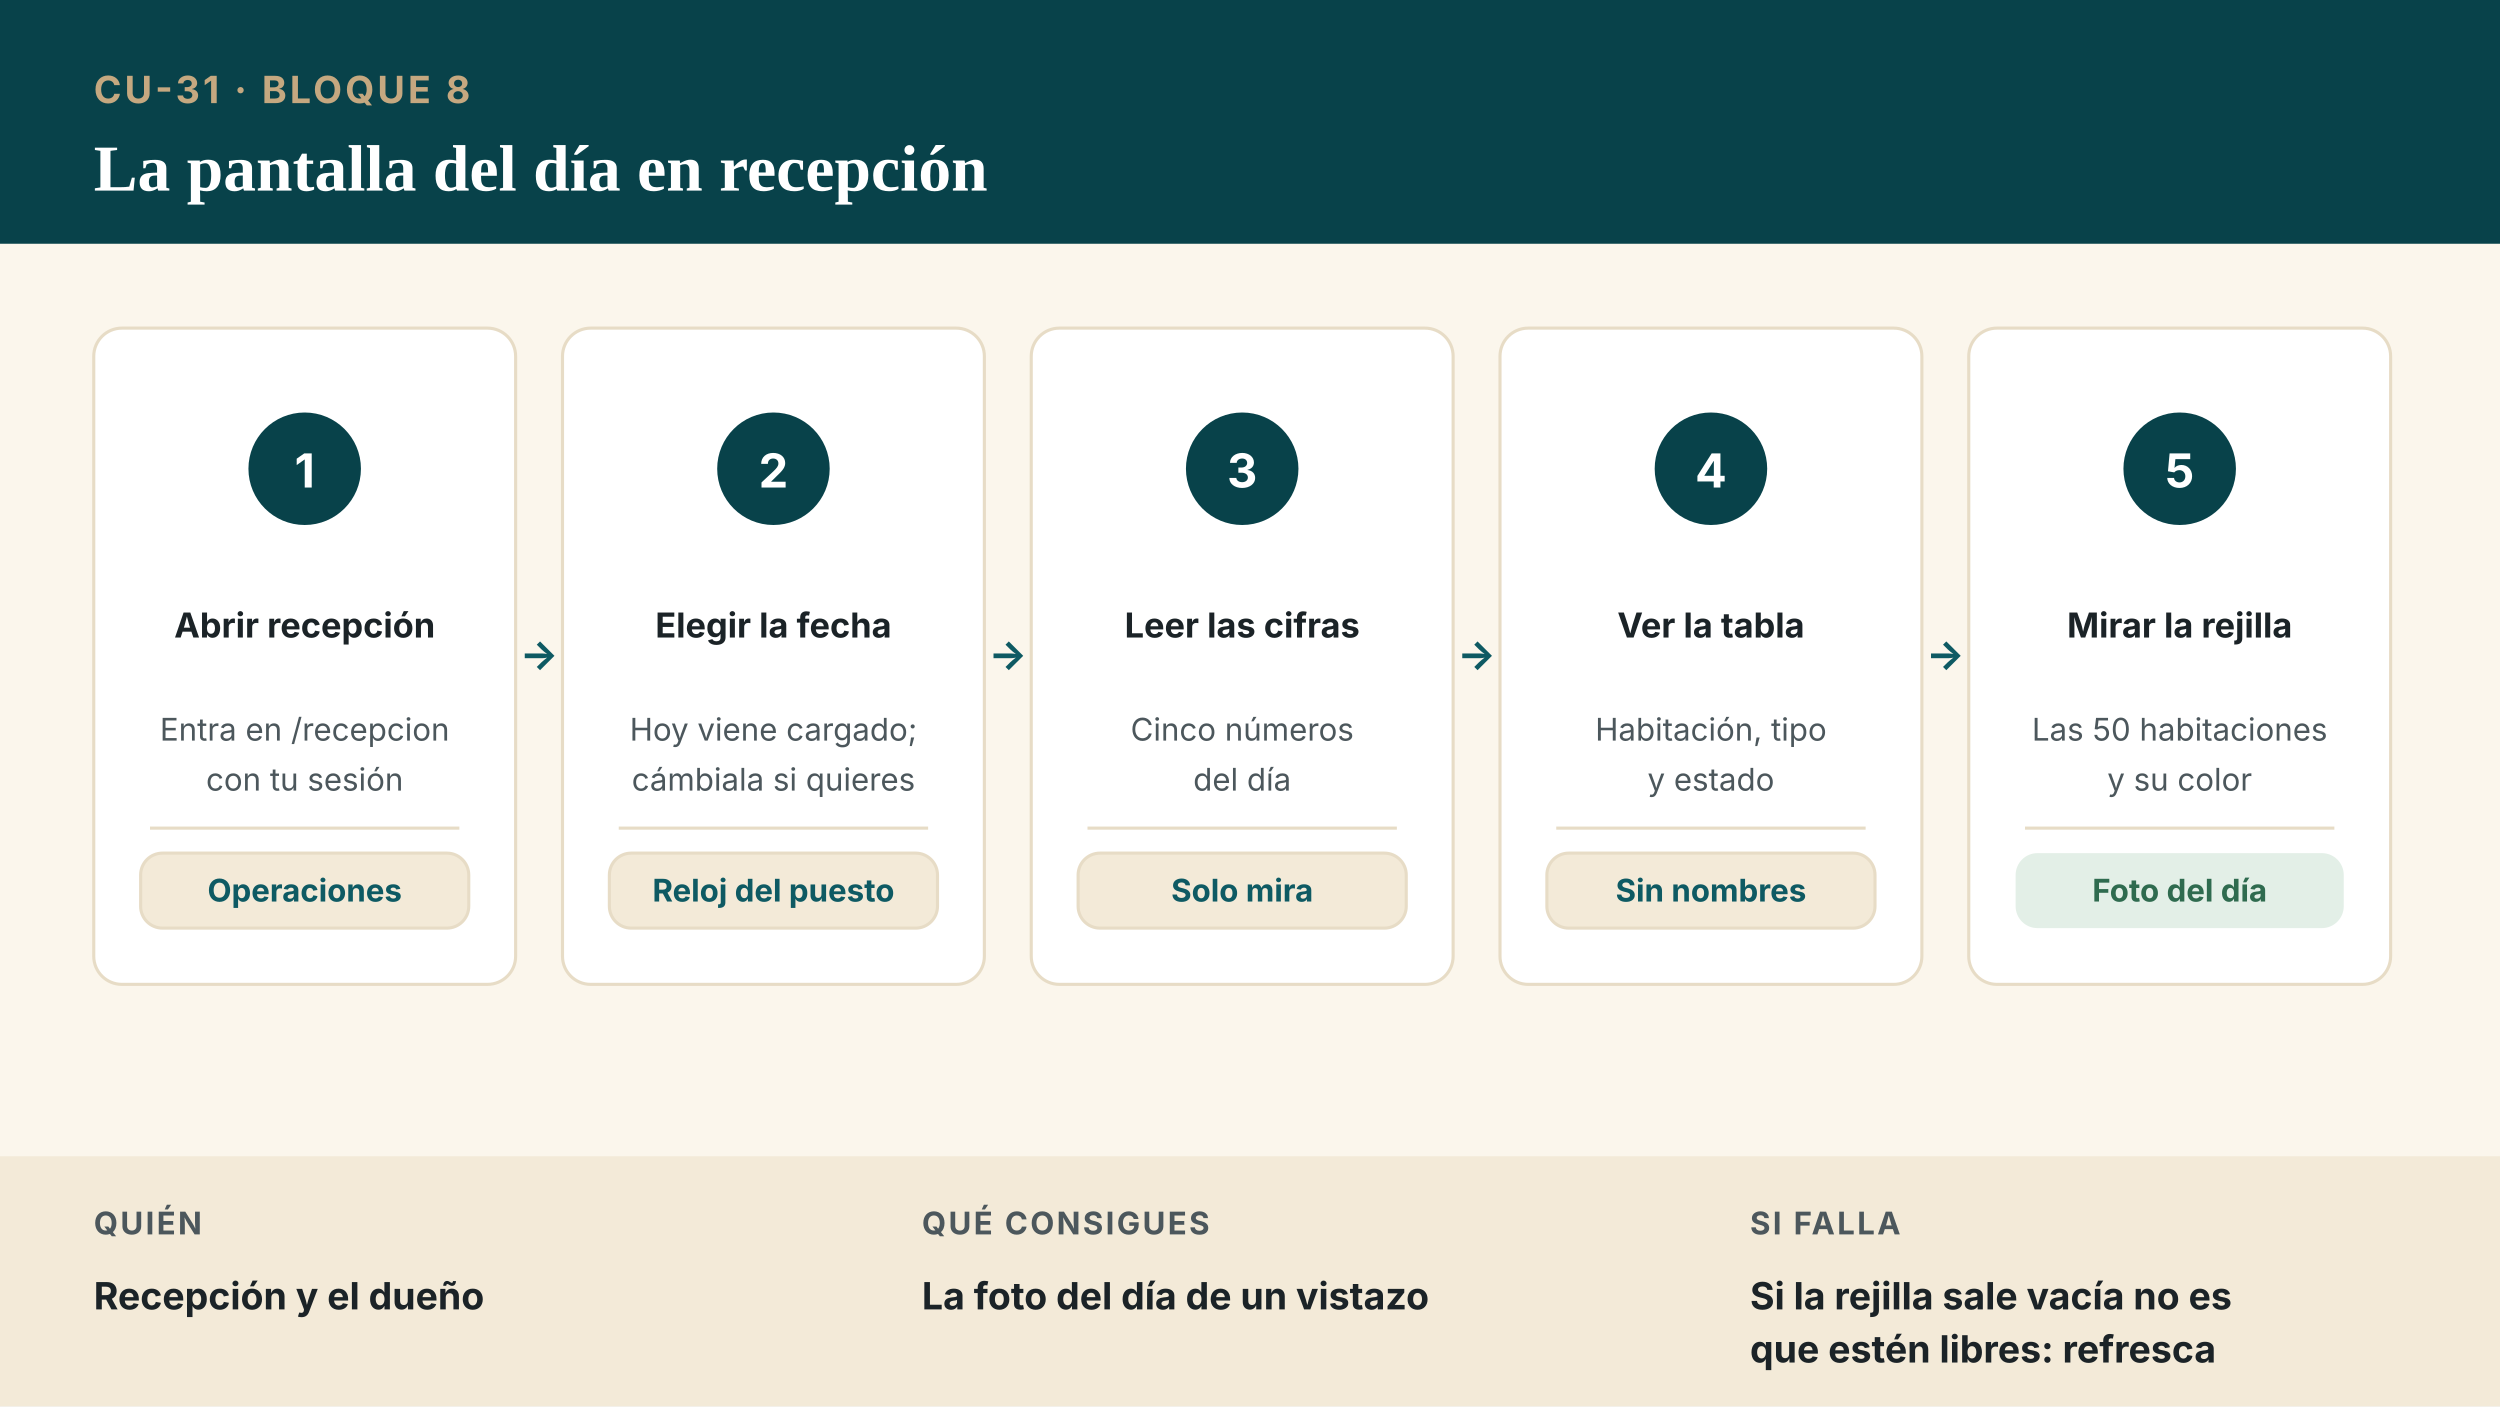
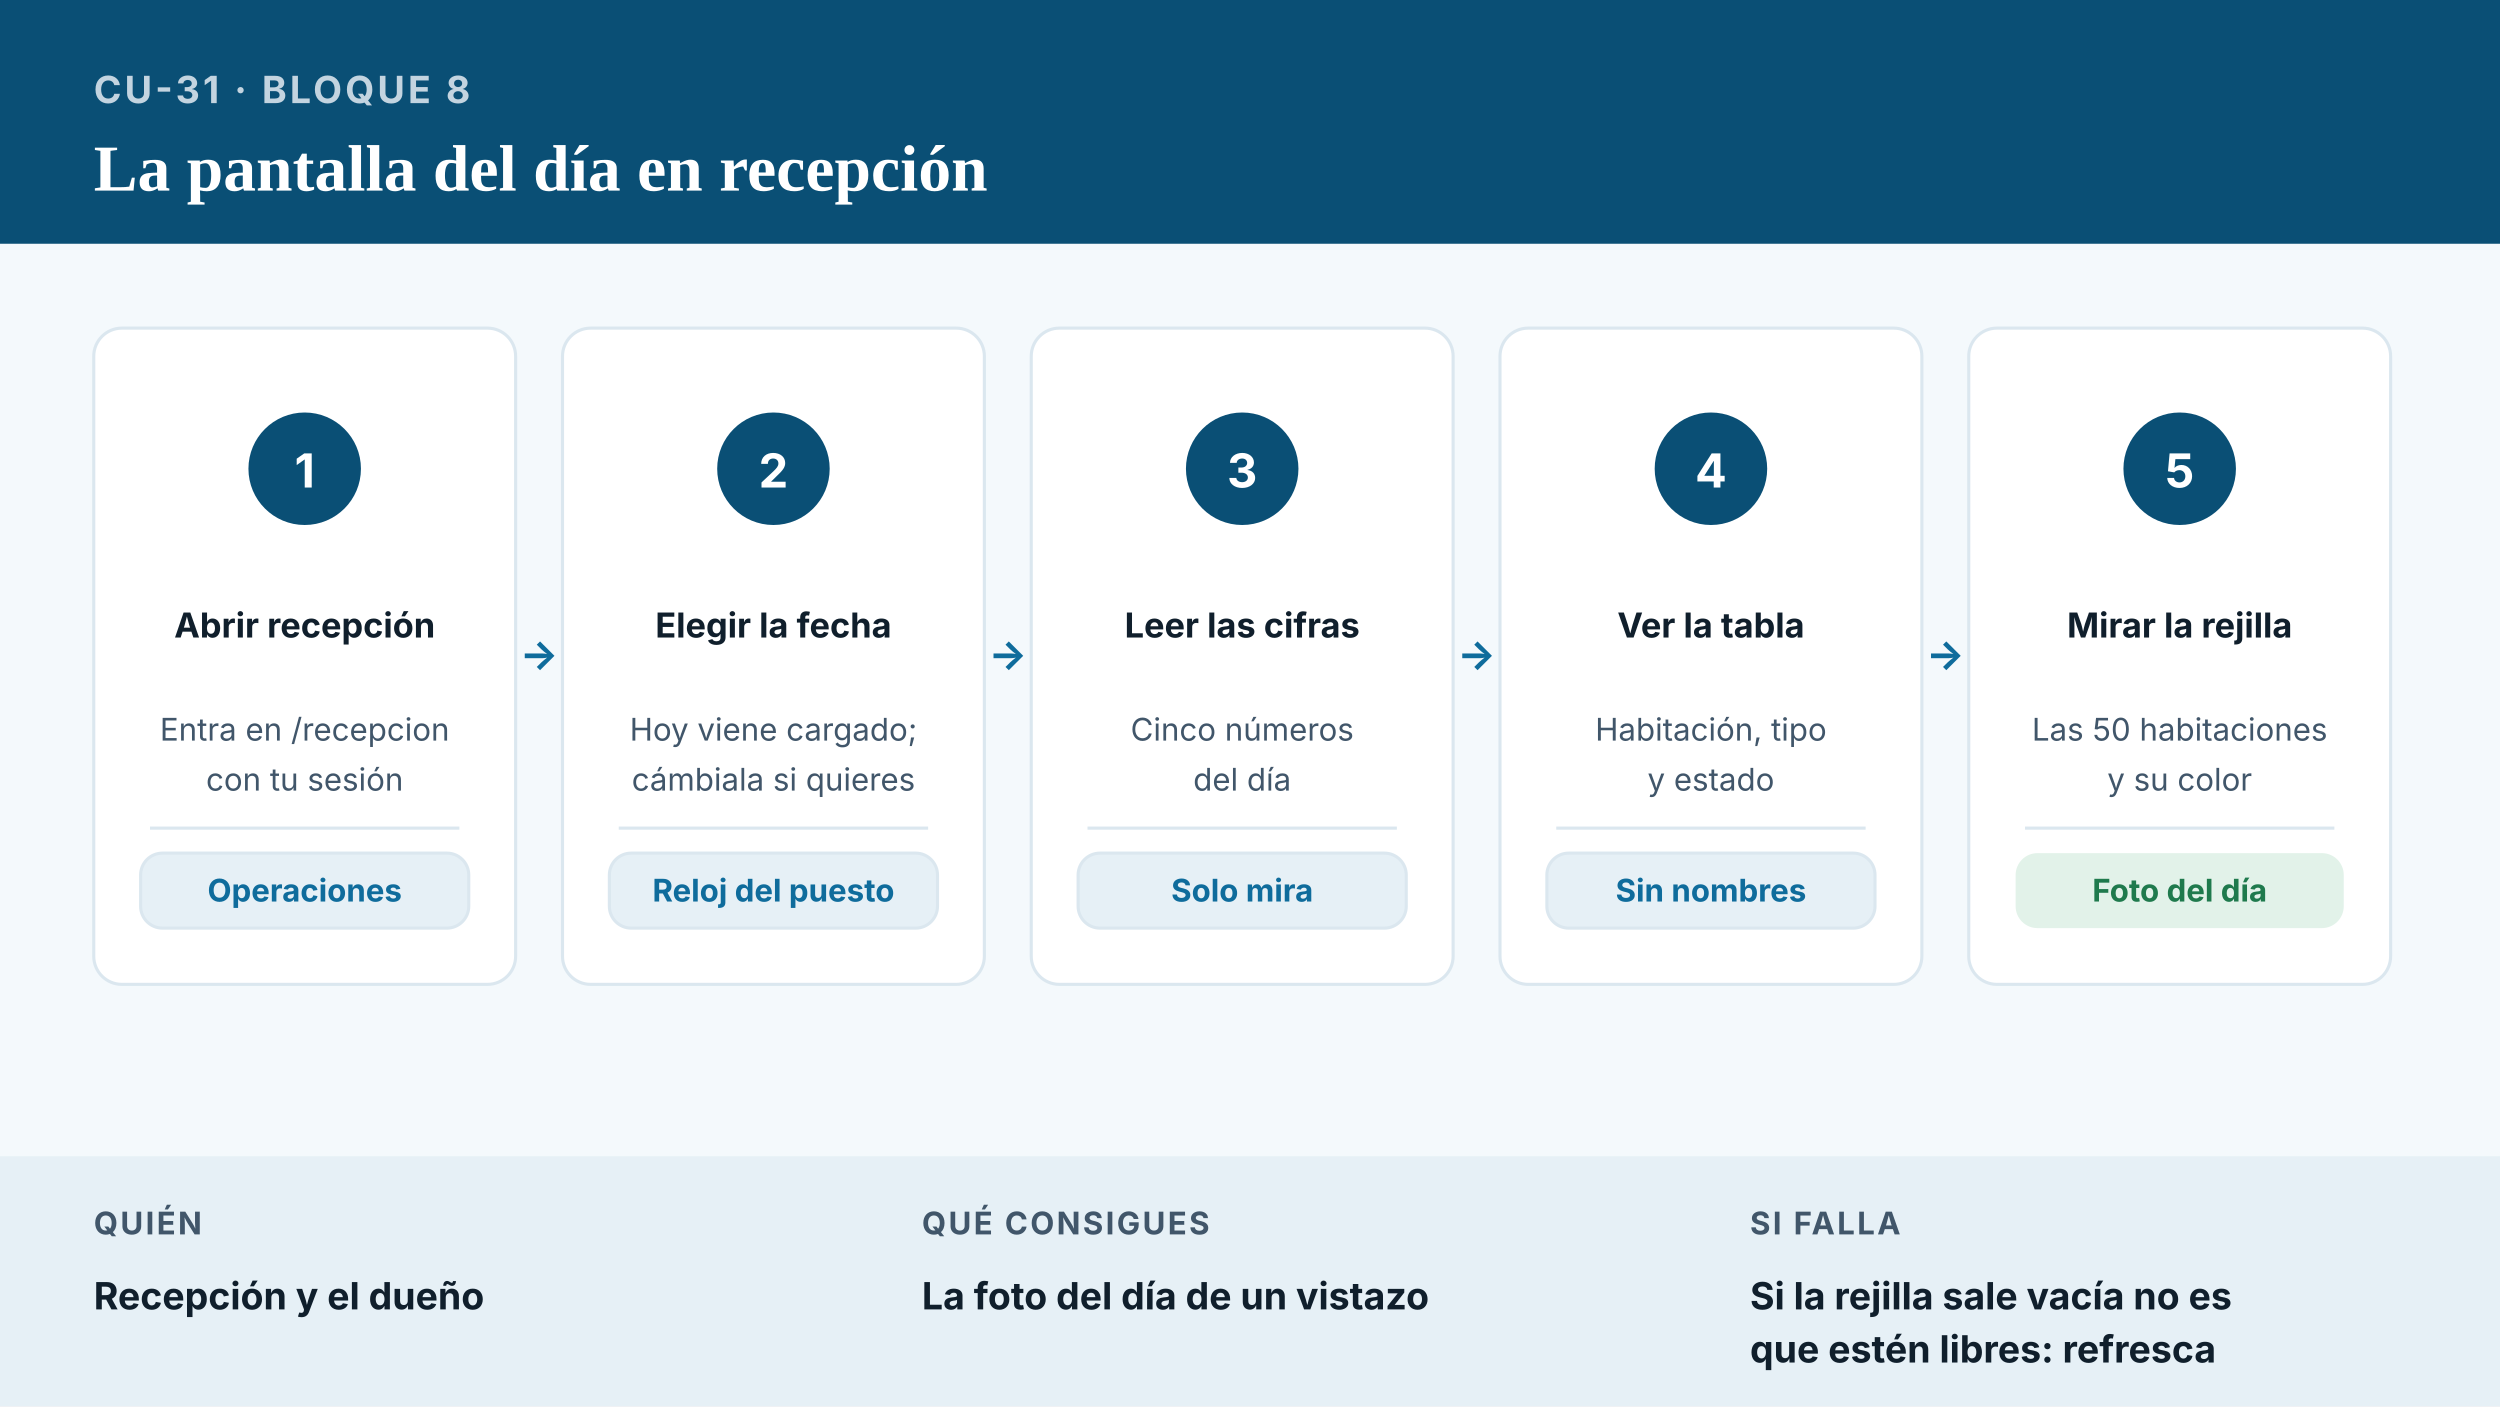
<svg xmlns="http://www.w3.org/2000/svg" viewBox="0 0 1600 900" width="1600" height="900" role="img" aria-labelledby="t d">
-   <rect width="1600" height="900" fill="#FBF6EC" />
-   <rect x="0" y="0" width="1600" height="156" fill="#08424A" />
-   <text x="60" y="66" font-family="'Hanken Grotesk', system-ui, -apple-system, 'Segoe UI', sans-serif" font-size="24" font-weight="700" fill="#C5A880" letter-spacing="2">CU-31 · BLOQUE 8</text>
+   <rect width="1600" height="900" fill="#F4F9FC" />
+   <rect x="0" y="0" width="1600" height="156" fill="#0A4F75" />
+   <text x="60" y="66" font-family="'Hanken Grotesk', system-ui, -apple-system, 'Segoe UI', sans-serif" font-size="24" font-weight="700" fill="#C3D4E0" letter-spacing="2">CU-31 · BLOQUE 8</text>
  <text x="60" y="122" font-family="Fraunces, Georgia, 'Times New Roman', serif" font-size="42" font-weight="700" fill="#FFFFFF">La pantalla del día en recepción</text>
-   <rect x="60" y="210" width="270" height="420" rx="18" fill="#FFFFFF" stroke="#E7DCC6" stroke-width="2" />
-   <circle cx="195" cy="300" r="36" fill="#08424A" />
+   <rect x="60" y="210" width="270" height="420" rx="18" fill="#FFFFFF" stroke="#DBE7EF" stroke-width="2" />
+   <circle cx="195" cy="300" r="36" fill="#0A4F75" />
  <text x="195" y="312" text-anchor="middle" font-family="'Hanken Grotesk', system-ui, -apple-system, 'Segoe UI', sans-serif" font-size="30" font-weight="700" fill="#FFFFFF">1</text>
-   <text x="195" y="408" text-anchor="middle" font-family="'Hanken Grotesk', system-ui, -apple-system, 'Segoe UI', sans-serif" font-size="22" font-weight="700" fill="#1B2327">Abrir recepción</text>
-   <text x="195" y="474" text-anchor="middle" font-family="'Hanken Grotesk', system-ui, -apple-system, 'Segoe UI', sans-serif" font-size="20" fill="#4C575C">Entra en /recepcion</text>
-   <text x="195" y="506" text-anchor="middle" font-family="'Hanken Grotesk', system-ui, -apple-system, 'Segoe UI', sans-serif" font-size="20" fill="#4C575C">con tu sesión</text>
-   <path d="M96 530 H294" stroke="#E7DCC6" stroke-width="2" fill="none" />
-   <rect x="90" y="546" width="210" height="48" rx="14" fill="#F3EAD8" stroke="#E7DCC6" stroke-width="2" />
-   <text x="195" y="577" text-anchor="middle" font-family="'Hanken Grotesk', system-ui, -apple-system, 'Segoe UI', sans-serif" font-size="20" font-weight="700" fill="#0E5A63">Operaciones</text>
-   <rect x="360" y="210" width="270" height="420" rx="18" fill="#FFFFFF" stroke="#E7DCC6" stroke-width="2" />
-   <circle cx="495" cy="300" r="36" fill="#08424A" />
+   <text x="195" y="408" text-anchor="middle" font-family="'Hanken Grotesk', system-ui, -apple-system, 'Segoe UI', sans-serif" font-size="22" font-weight="700" fill="#101F2C">Abrir recepción</text>
+   <text x="195" y="474" text-anchor="middle" font-family="'Hanken Grotesk', system-ui, -apple-system, 'Segoe UI', sans-serif" font-size="20" fill="#41566A">Entra en /recepcion</text>
+   <text x="195" y="506" text-anchor="middle" font-family="'Hanken Grotesk', system-ui, -apple-system, 'Segoe UI', sans-serif" font-size="20" fill="#41566A">con tu sesión</text>
+   <path d="M96 530 H294" stroke="#DBE7EF" stroke-width="2" fill="none" />
+   <rect x="90" y="546" width="210" height="48" rx="14" fill="#E6F0F6" stroke="#DBE7EF" stroke-width="2" />
+   <text x="195" y="577" text-anchor="middle" font-family="'Hanken Grotesk', system-ui, -apple-system, 'Segoe UI', sans-serif" font-size="20" font-weight="700" fill="#0F6C9C">Operaciones</text>
+   <rect x="360" y="210" width="270" height="420" rx="18" fill="#FFFFFF" stroke="#DBE7EF" stroke-width="2" />
+   <circle cx="495" cy="300" r="36" fill="#0A4F75" />
  <text x="495" y="312" text-anchor="middle" font-family="'Hanken Grotesk', system-ui, -apple-system, 'Segoe UI', sans-serif" font-size="30" font-weight="700" fill="#FFFFFF">2</text>
-   <text x="495" y="408" text-anchor="middle" font-family="'Hanken Grotesk', system-ui, -apple-system, 'Segoe UI', sans-serif" font-size="22" font-weight="700" fill="#1B2327">Elegir la fecha</text>
-   <text x="495" y="474" text-anchor="middle" font-family="'Hanken Grotesk', system-ui, -apple-system, 'Segoe UI', sans-serif" font-size="20" fill="#4C575C">Hoy viene cargado;</text>
-   <text x="495" y="506" text-anchor="middle" font-family="'Hanken Grotesk', system-ui, -apple-system, 'Segoe UI', sans-serif" font-size="20" fill="#4C575C">cámbiala si quieres</text>
-   <path d="M396 530 H594" stroke="#E7DCC6" stroke-width="2" fill="none" />
-   <rect x="390" y="546" width="210" height="48" rx="14" fill="#F3EAD8" stroke="#E7DCC6" stroke-width="2" />
-   <text x="495" y="577" text-anchor="middle" font-family="'Hanken Grotesk', system-ui, -apple-system, 'Segoe UI', sans-serif" font-size="20" font-weight="700" fill="#0E5A63">Reloj del puesto</text>
-   <rect x="660" y="210" width="270" height="420" rx="18" fill="#FFFFFF" stroke="#E7DCC6" stroke-width="2" />
-   <circle cx="795" cy="300" r="36" fill="#08424A" />
+   <text x="495" y="408" text-anchor="middle" font-family="'Hanken Grotesk', system-ui, -apple-system, 'Segoe UI', sans-serif" font-size="22" font-weight="700" fill="#101F2C">Elegir la fecha</text>
+   <text x="495" y="474" text-anchor="middle" font-family="'Hanken Grotesk', system-ui, -apple-system, 'Segoe UI', sans-serif" font-size="20" fill="#41566A">Hoy viene cargado;</text>
+   <text x="495" y="506" text-anchor="middle" font-family="'Hanken Grotesk', system-ui, -apple-system, 'Segoe UI', sans-serif" font-size="20" fill="#41566A">cámbiala si quieres</text>
+   <path d="M396 530 H594" stroke="#DBE7EF" stroke-width="2" fill="none" />
+   <rect x="390" y="546" width="210" height="48" rx="14" fill="#E6F0F6" stroke="#DBE7EF" stroke-width="2" />
+   <text x="495" y="577" text-anchor="middle" font-family="'Hanken Grotesk', system-ui, -apple-system, 'Segoe UI', sans-serif" font-size="20" font-weight="700" fill="#0F6C9C">Reloj del puesto</text>
+   <rect x="660" y="210" width="270" height="420" rx="18" fill="#FFFFFF" stroke="#DBE7EF" stroke-width="2" />
+   <circle cx="795" cy="300" r="36" fill="#0A4F75" />
  <text x="795" y="312" text-anchor="middle" font-family="'Hanken Grotesk', system-ui, -apple-system, 'Segoe UI', sans-serif" font-size="30" font-weight="700" fill="#FFFFFF">3</text>
-   <text x="795" y="408" text-anchor="middle" font-family="'Hanken Grotesk', system-ui, -apple-system, 'Segoe UI', sans-serif" font-size="22" font-weight="700" fill="#1B2327">Leer las cifras</text>
-   <text x="795" y="474" text-anchor="middle" font-family="'Hanken Grotesk', system-ui, -apple-system, 'Segoe UI', sans-serif" font-size="20" fill="#4C575C">Cinco números</text>
-   <text x="795" y="506" text-anchor="middle" font-family="'Hanken Grotesk', system-ui, -apple-system, 'Segoe UI', sans-serif" font-size="20" fill="#4C575C">del día</text>
-   <path d="M696 530 H894" stroke="#E7DCC6" stroke-width="2" fill="none" />
-   <rect x="690" y="546" width="210" height="48" rx="14" fill="#F3EAD8" stroke="#E7DCC6" stroke-width="2" />
-   <text x="795" y="577" text-anchor="middle" font-family="'Hanken Grotesk', system-ui, -apple-system, 'Segoe UI', sans-serif" font-size="20" font-weight="700" fill="#0E5A63">Solo mira</text>
-   <rect x="960" y="210" width="270" height="420" rx="18" fill="#FFFFFF" stroke="#E7DCC6" stroke-width="2" />
-   <circle cx="1095" cy="300" r="36" fill="#08424A" />
+   <text x="795" y="408" text-anchor="middle" font-family="'Hanken Grotesk', system-ui, -apple-system, 'Segoe UI', sans-serif" font-size="22" font-weight="700" fill="#101F2C">Leer las cifras</text>
+   <text x="795" y="474" text-anchor="middle" font-family="'Hanken Grotesk', system-ui, -apple-system, 'Segoe UI', sans-serif" font-size="20" fill="#41566A">Cinco números</text>
+   <text x="795" y="506" text-anchor="middle" font-family="'Hanken Grotesk', system-ui, -apple-system, 'Segoe UI', sans-serif" font-size="20" fill="#41566A">del día</text>
+   <path d="M696 530 H894" stroke="#DBE7EF" stroke-width="2" fill="none" />
+   <rect x="690" y="546" width="210" height="48" rx="14" fill="#E6F0F6" stroke="#DBE7EF" stroke-width="2" />
+   <text x="795" y="577" text-anchor="middle" font-family="'Hanken Grotesk', system-ui, -apple-system, 'Segoe UI', sans-serif" font-size="20" font-weight="700" fill="#0F6C9C">Solo mira</text>
+   <rect x="960" y="210" width="270" height="420" rx="18" fill="#FFFFFF" stroke="#DBE7EF" stroke-width="2" />
+   <circle cx="1095" cy="300" r="36" fill="#0A4F75" />
  <text x="1095" y="312" text-anchor="middle" font-family="'Hanken Grotesk', system-ui, -apple-system, 'Segoe UI', sans-serif" font-size="30" font-weight="700" fill="#FFFFFF">4</text>
-   <text x="1095" y="408" text-anchor="middle" font-family="'Hanken Grotesk', system-ui, -apple-system, 'Segoe UI', sans-serif" font-size="22" font-weight="700" fill="#1B2327">Ver la tabla</text>
-   <text x="1095" y="474" text-anchor="middle" font-family="'Hanken Grotesk', system-ui, -apple-system, 'Segoe UI', sans-serif" font-size="20" fill="#4C575C">Habitación, tipo</text>
-   <text x="1095" y="506" text-anchor="middle" font-family="'Hanken Grotesk', system-ui, -apple-system, 'Segoe UI', sans-serif" font-size="20" fill="#4C575C">y estado</text>
-   <path d="M996 530 H1194" stroke="#E7DCC6" stroke-width="2" fill="none" />
-   <rect x="990" y="546" width="210" height="48" rx="14" fill="#F3EAD8" stroke="#E7DCC6" stroke-width="2" />
-   <text x="1095" y="577" text-anchor="middle" font-family="'Hanken Grotesk', system-ui, -apple-system, 'Segoe UI', sans-serif" font-size="20" font-weight="700" fill="#0E5A63">Sin nombres</text>
-   <rect x="1260" y="210" width="270" height="420" rx="18" fill="#FFFFFF" stroke="#E7DCC6" stroke-width="2" />
-   <circle cx="1395" cy="300" r="36" fill="#08424A" />
+   <text x="1095" y="408" text-anchor="middle" font-family="'Hanken Grotesk', system-ui, -apple-system, 'Segoe UI', sans-serif" font-size="22" font-weight="700" fill="#101F2C">Ver la tabla</text>
+   <text x="1095" y="474" text-anchor="middle" font-family="'Hanken Grotesk', system-ui, -apple-system, 'Segoe UI', sans-serif" font-size="20" fill="#41566A">Habitación, tipo</text>
+   <text x="1095" y="506" text-anchor="middle" font-family="'Hanken Grotesk', system-ui, -apple-system, 'Segoe UI', sans-serif" font-size="20" fill="#41566A">y estado</text>
+   <path d="M996 530 H1194" stroke="#DBE7EF" stroke-width="2" fill="none" />
+   <rect x="990" y="546" width="210" height="48" rx="14" fill="#E6F0F6" stroke="#DBE7EF" stroke-width="2" />
+   <text x="1095" y="577" text-anchor="middle" font-family="'Hanken Grotesk', system-ui, -apple-system, 'Segoe UI', sans-serif" font-size="20" font-weight="700" fill="#0F6C9C">Sin nombres</text>
+   <rect x="1260" y="210" width="270" height="420" rx="18" fill="#FFFFFF" stroke="#DBE7EF" stroke-width="2" />
+   <circle cx="1395" cy="300" r="36" fill="#0A4F75" />
  <text x="1395" y="312" text-anchor="middle" font-family="'Hanken Grotesk', system-ui, -apple-system, 'Segoe UI', sans-serif" font-size="30" font-weight="700" fill="#FFFFFF">5</text>
-   <text x="1395" y="408" text-anchor="middle" font-family="'Hanken Grotesk', system-ui, -apple-system, 'Segoe UI', sans-serif" font-size="22" font-weight="700" fill="#1B2327">Mirar la rejilla</text>
-   <text x="1395" y="474" text-anchor="middle" font-family="'Hanken Grotesk', system-ui, -apple-system, 'Segoe UI', sans-serif" font-size="20" fill="#4C575C">Las 50 habitaciones</text>
-   <text x="1395" y="506" text-anchor="middle" font-family="'Hanken Grotesk', system-ui, -apple-system, 'Segoe UI', sans-serif" font-size="20" fill="#4C575C">y su color</text>
-   <path d="M1296 530 H1494" stroke="#E7DCC6" stroke-width="2" fill="none" />
-   <rect x="1290" y="546" width="210" height="48" rx="14" fill="#E3EFE7" />
-   <text x="1395" y="577" text-anchor="middle" font-family="'Hanken Grotesk', system-ui, -apple-system, 'Segoe UI', sans-serif" font-size="20" font-weight="700" fill="#2F6B4F">Foto del día</text>
-   <text x="345" y="428" text-anchor="middle" font-family="'Hanken Grotesk', system-ui, -apple-system, 'Segoe UI', sans-serif" font-size="26" font-weight="700" fill="#0E5A63">→</text>
-   <text x="645" y="428" text-anchor="middle" font-family="'Hanken Grotesk', system-ui, -apple-system, 'Segoe UI', sans-serif" font-size="26" font-weight="700" fill="#0E5A63">→</text>
-   <text x="945" y="428" text-anchor="middle" font-family="'Hanken Grotesk', system-ui, -apple-system, 'Segoe UI', sans-serif" font-size="26" font-weight="700" fill="#0E5A63">→</text>
-   <text x="1245" y="428" text-anchor="middle" font-family="'Hanken Grotesk', system-ui, -apple-system, 'Segoe UI', sans-serif" font-size="26" font-weight="700" fill="#0E5A63">→</text>
-   <rect x="0" y="740" width="1600" height="160" fill="#F3EAD8" />
-   <text x="60" y="790" font-family="'Hanken Grotesk', system-ui, -apple-system, 'Segoe UI', sans-serif" font-size="20" font-weight="700" fill="#4C575C" letter-spacing="1.5">QUIÉN</text>
-   <text x="60" y="838" font-family="'Hanken Grotesk', system-ui, -apple-system, 'Segoe UI', sans-serif" font-size="24" font-weight="700" fill="#1B2327">Recepción y el dueño</text>
-   <text x="590" y="790" font-family="'Hanken Grotesk', system-ui, -apple-system, 'Segoe UI', sans-serif" font-size="20" font-weight="700" fill="#4C575C" letter-spacing="1.5">QUÉ CONSIGUES</text>
-   <text x="590" y="838" font-family="'Hanken Grotesk', system-ui, -apple-system, 'Segoe UI', sans-serif" font-size="24" font-weight="700" fill="#1B2327">La foto del día de un vistazo</text>
-   <text x="1120" y="790" font-family="'Hanken Grotesk', system-ui, -apple-system, 'Segoe UI', sans-serif" font-size="20" font-weight="700" fill="#4C575C" letter-spacing="1.5">SI FALLA</text>
-   <text x="1120" y="838" font-family="'Hanken Grotesk', system-ui, -apple-system, 'Segoe UI', sans-serif" font-size="24" font-weight="700" fill="#1B2327">Si la rejilla sale vacía no es</text>
-   <text x="1120" y="872" font-family="'Hanken Grotesk', system-ui, -apple-system, 'Segoe UI', sans-serif" font-size="24" font-weight="700" fill="#1B2327">que estén libres: refresca</text>
+   <text x="1395" y="408" text-anchor="middle" font-family="'Hanken Grotesk', system-ui, -apple-system, 'Segoe UI', sans-serif" font-size="22" font-weight="700" fill="#101F2C">Mirar la rejilla</text>
+   <text x="1395" y="474" text-anchor="middle" font-family="'Hanken Grotesk', system-ui, -apple-system, 'Segoe UI', sans-serif" font-size="20" fill="#41566A">Las 50 habitaciones</text>
+   <text x="1395" y="506" text-anchor="middle" font-family="'Hanken Grotesk', system-ui, -apple-system, 'Segoe UI', sans-serif" font-size="20" fill="#41566A">y su color</text>
+   <path d="M1296 530 H1494" stroke="#DBE7EF" stroke-width="2" fill="none" />
+   <rect x="1290" y="546" width="210" height="48" rx="14" fill="#E2F2E9" />
+   <text x="1395" y="577" text-anchor="middle" font-family="'Hanken Grotesk', system-ui, -apple-system, 'Segoe UI', sans-serif" font-size="20" font-weight="700" fill="#1F7A4D">Foto del día</text>
+   <text x="345" y="428" text-anchor="middle" font-family="'Hanken Grotesk', system-ui, -apple-system, 'Segoe UI', sans-serif" font-size="26" font-weight="700" fill="#0F6C9C">→</text>
+   <text x="645" y="428" text-anchor="middle" font-family="'Hanken Grotesk', system-ui, -apple-system, 'Segoe UI', sans-serif" font-size="26" font-weight="700" fill="#0F6C9C">→</text>
+   <text x="945" y="428" text-anchor="middle" font-family="'Hanken Grotesk', system-ui, -apple-system, 'Segoe UI', sans-serif" font-size="26" font-weight="700" fill="#0F6C9C">→</text>
+   <text x="1245" y="428" text-anchor="middle" font-family="'Hanken Grotesk', system-ui, -apple-system, 'Segoe UI', sans-serif" font-size="26" font-weight="700" fill="#0F6C9C">→</text>
+   <rect x="0" y="740" width="1600" height="160" fill="#E6F0F6" />
+   <text x="60" y="790" font-family="'Hanken Grotesk', system-ui, -apple-system, 'Segoe UI', sans-serif" font-size="20" font-weight="700" fill="#41566A" letter-spacing="1.5">QUIÉN</text>
+   <text x="60" y="838" font-family="'Hanken Grotesk', system-ui, -apple-system, 'Segoe UI', sans-serif" font-size="24" font-weight="700" fill="#101F2C">Recepción y el dueño</text>
+   <text x="590" y="790" font-family="'Hanken Grotesk', system-ui, -apple-system, 'Segoe UI', sans-serif" font-size="20" font-weight="700" fill="#41566A" letter-spacing="1.5">QUÉ CONSIGUES</text>
+   <text x="590" y="838" font-family="'Hanken Grotesk', system-ui, -apple-system, 'Segoe UI', sans-serif" font-size="24" font-weight="700" fill="#101F2C">La foto del día de un vistazo</text>
+   <text x="1120" y="790" font-family="'Hanken Grotesk', system-ui, -apple-system, 'Segoe UI', sans-serif" font-size="20" font-weight="700" fill="#41566A" letter-spacing="1.5">SI FALLA</text>
+   <text x="1120" y="838" font-family="'Hanken Grotesk', system-ui, -apple-system, 'Segoe UI', sans-serif" font-size="24" font-weight="700" fill="#101F2C">Si la rejilla sale vacía no es</text>
+   <text x="1120" y="872" font-family="'Hanken Grotesk', system-ui, -apple-system, 'Segoe UI', sans-serif" font-size="24" font-weight="700" fill="#101F2C">que estén libres: refresca</text>
</svg>
